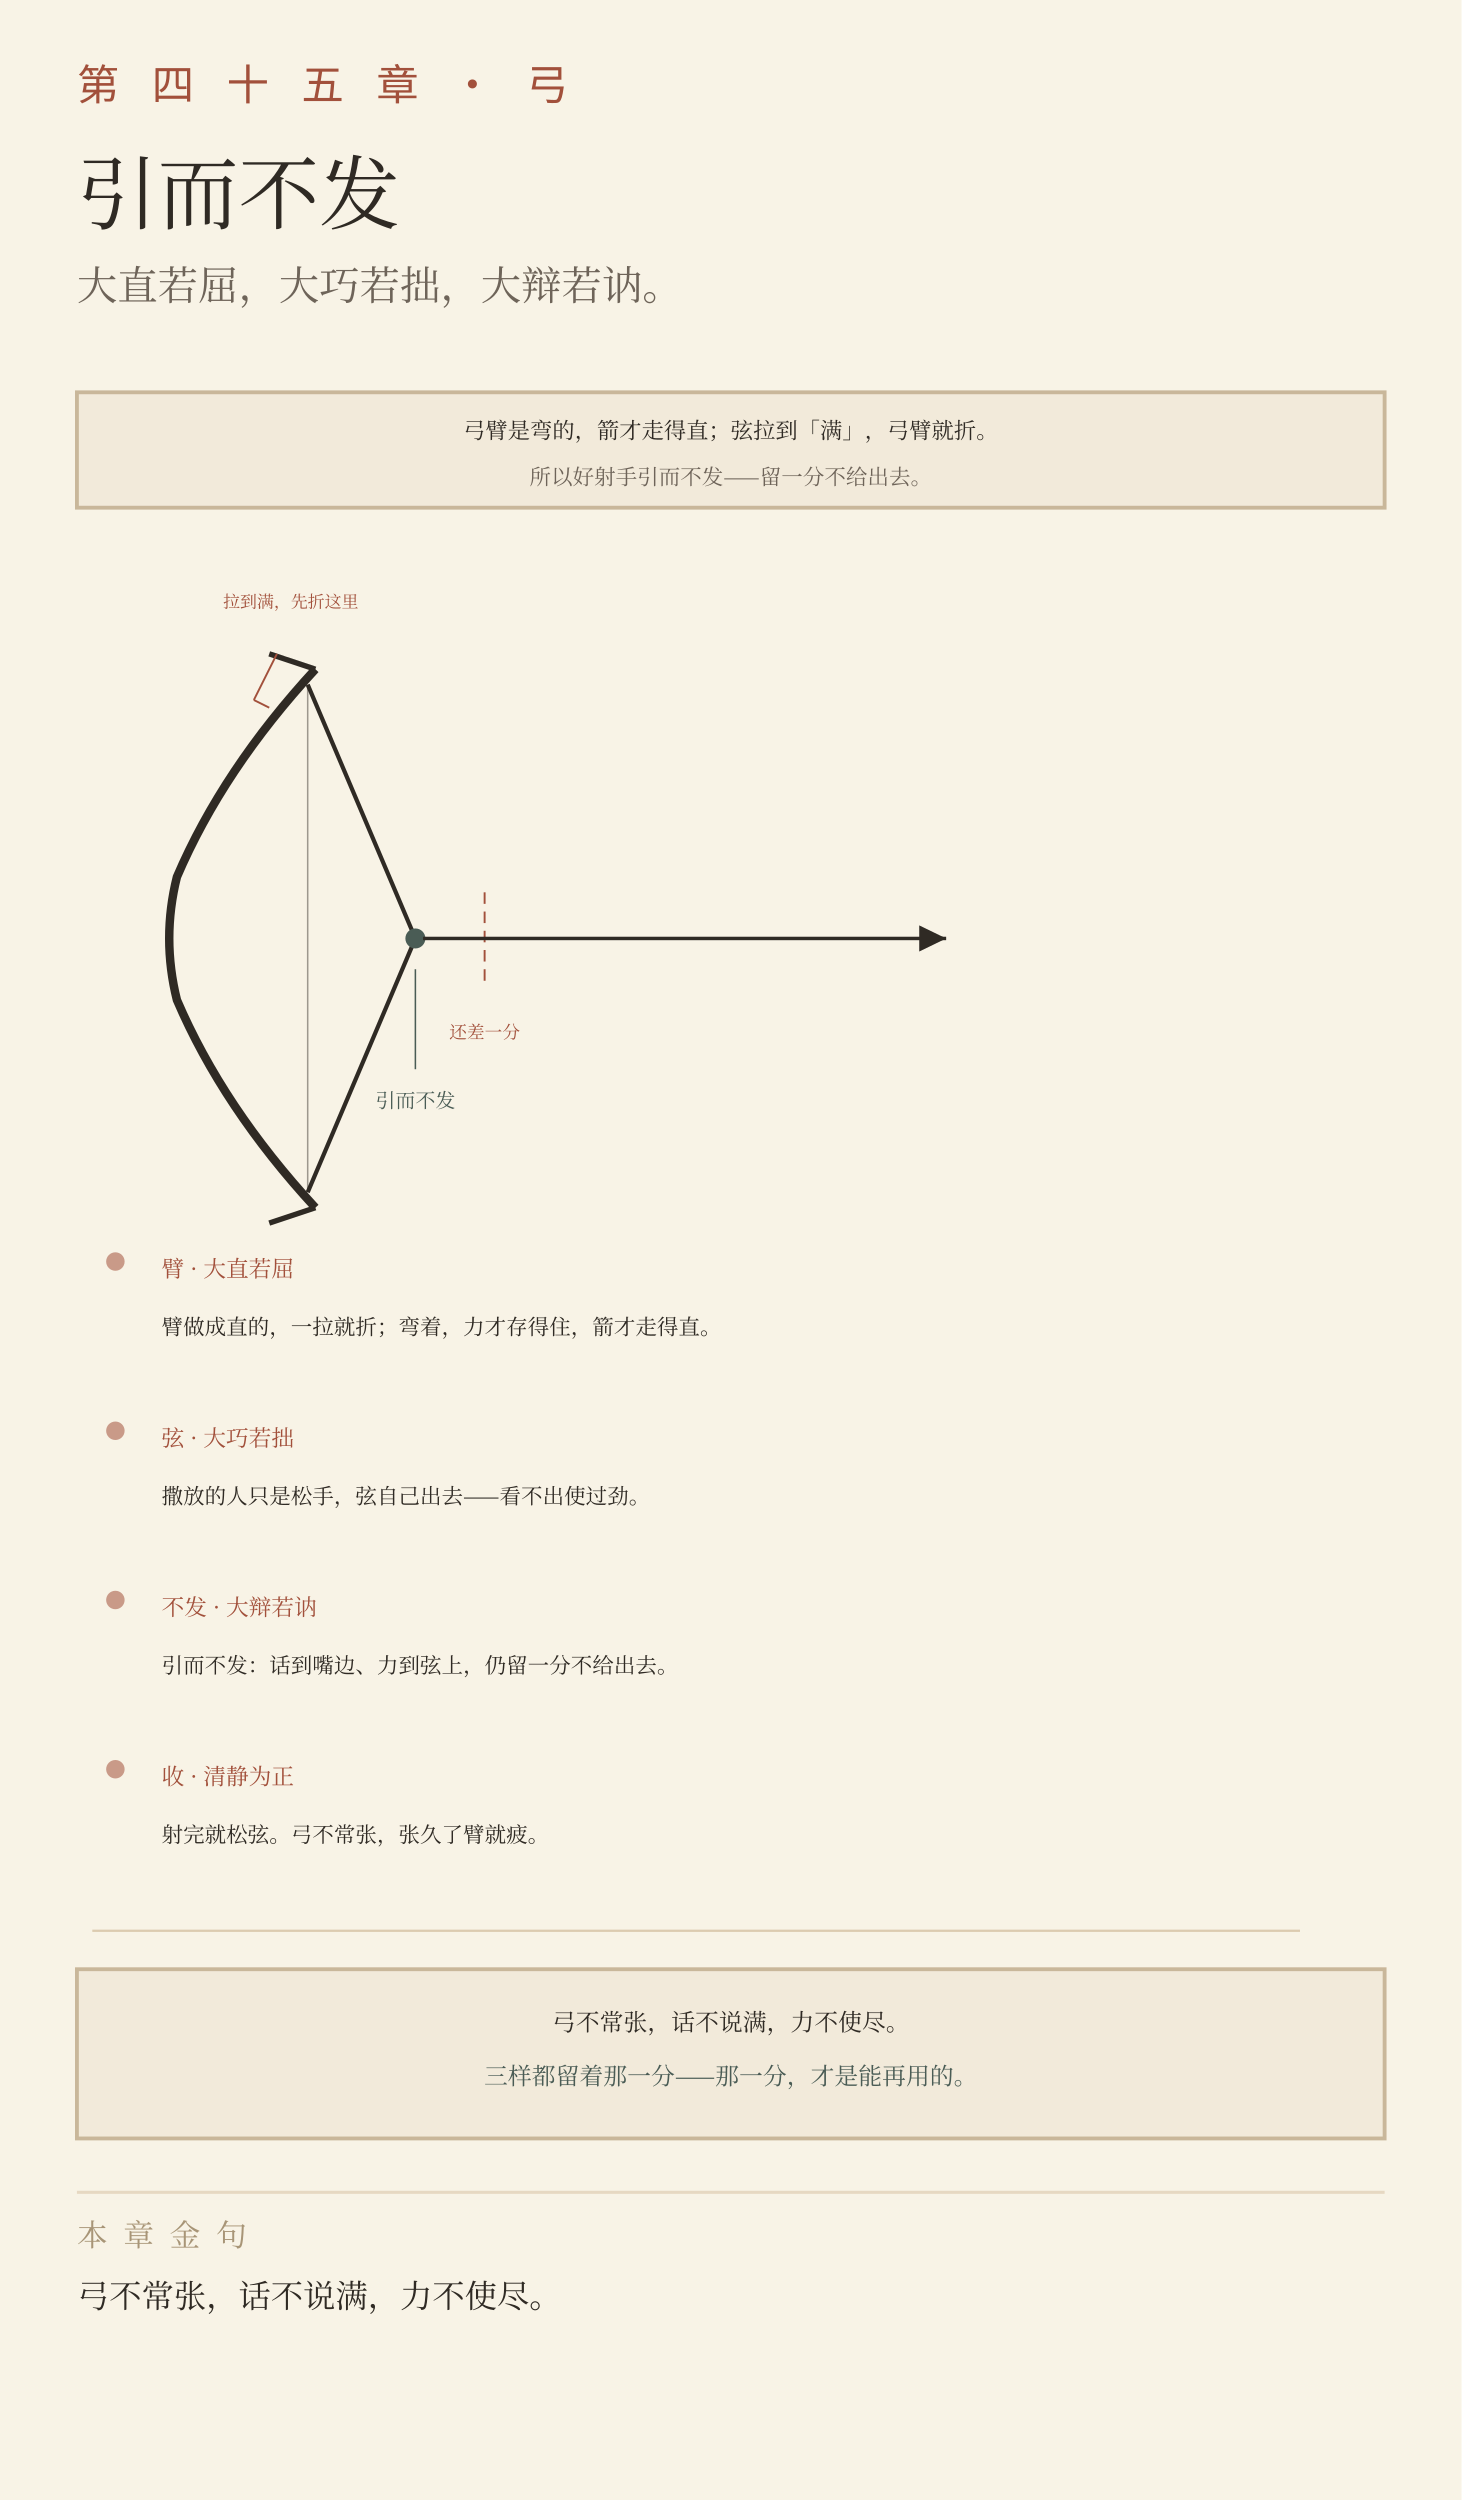
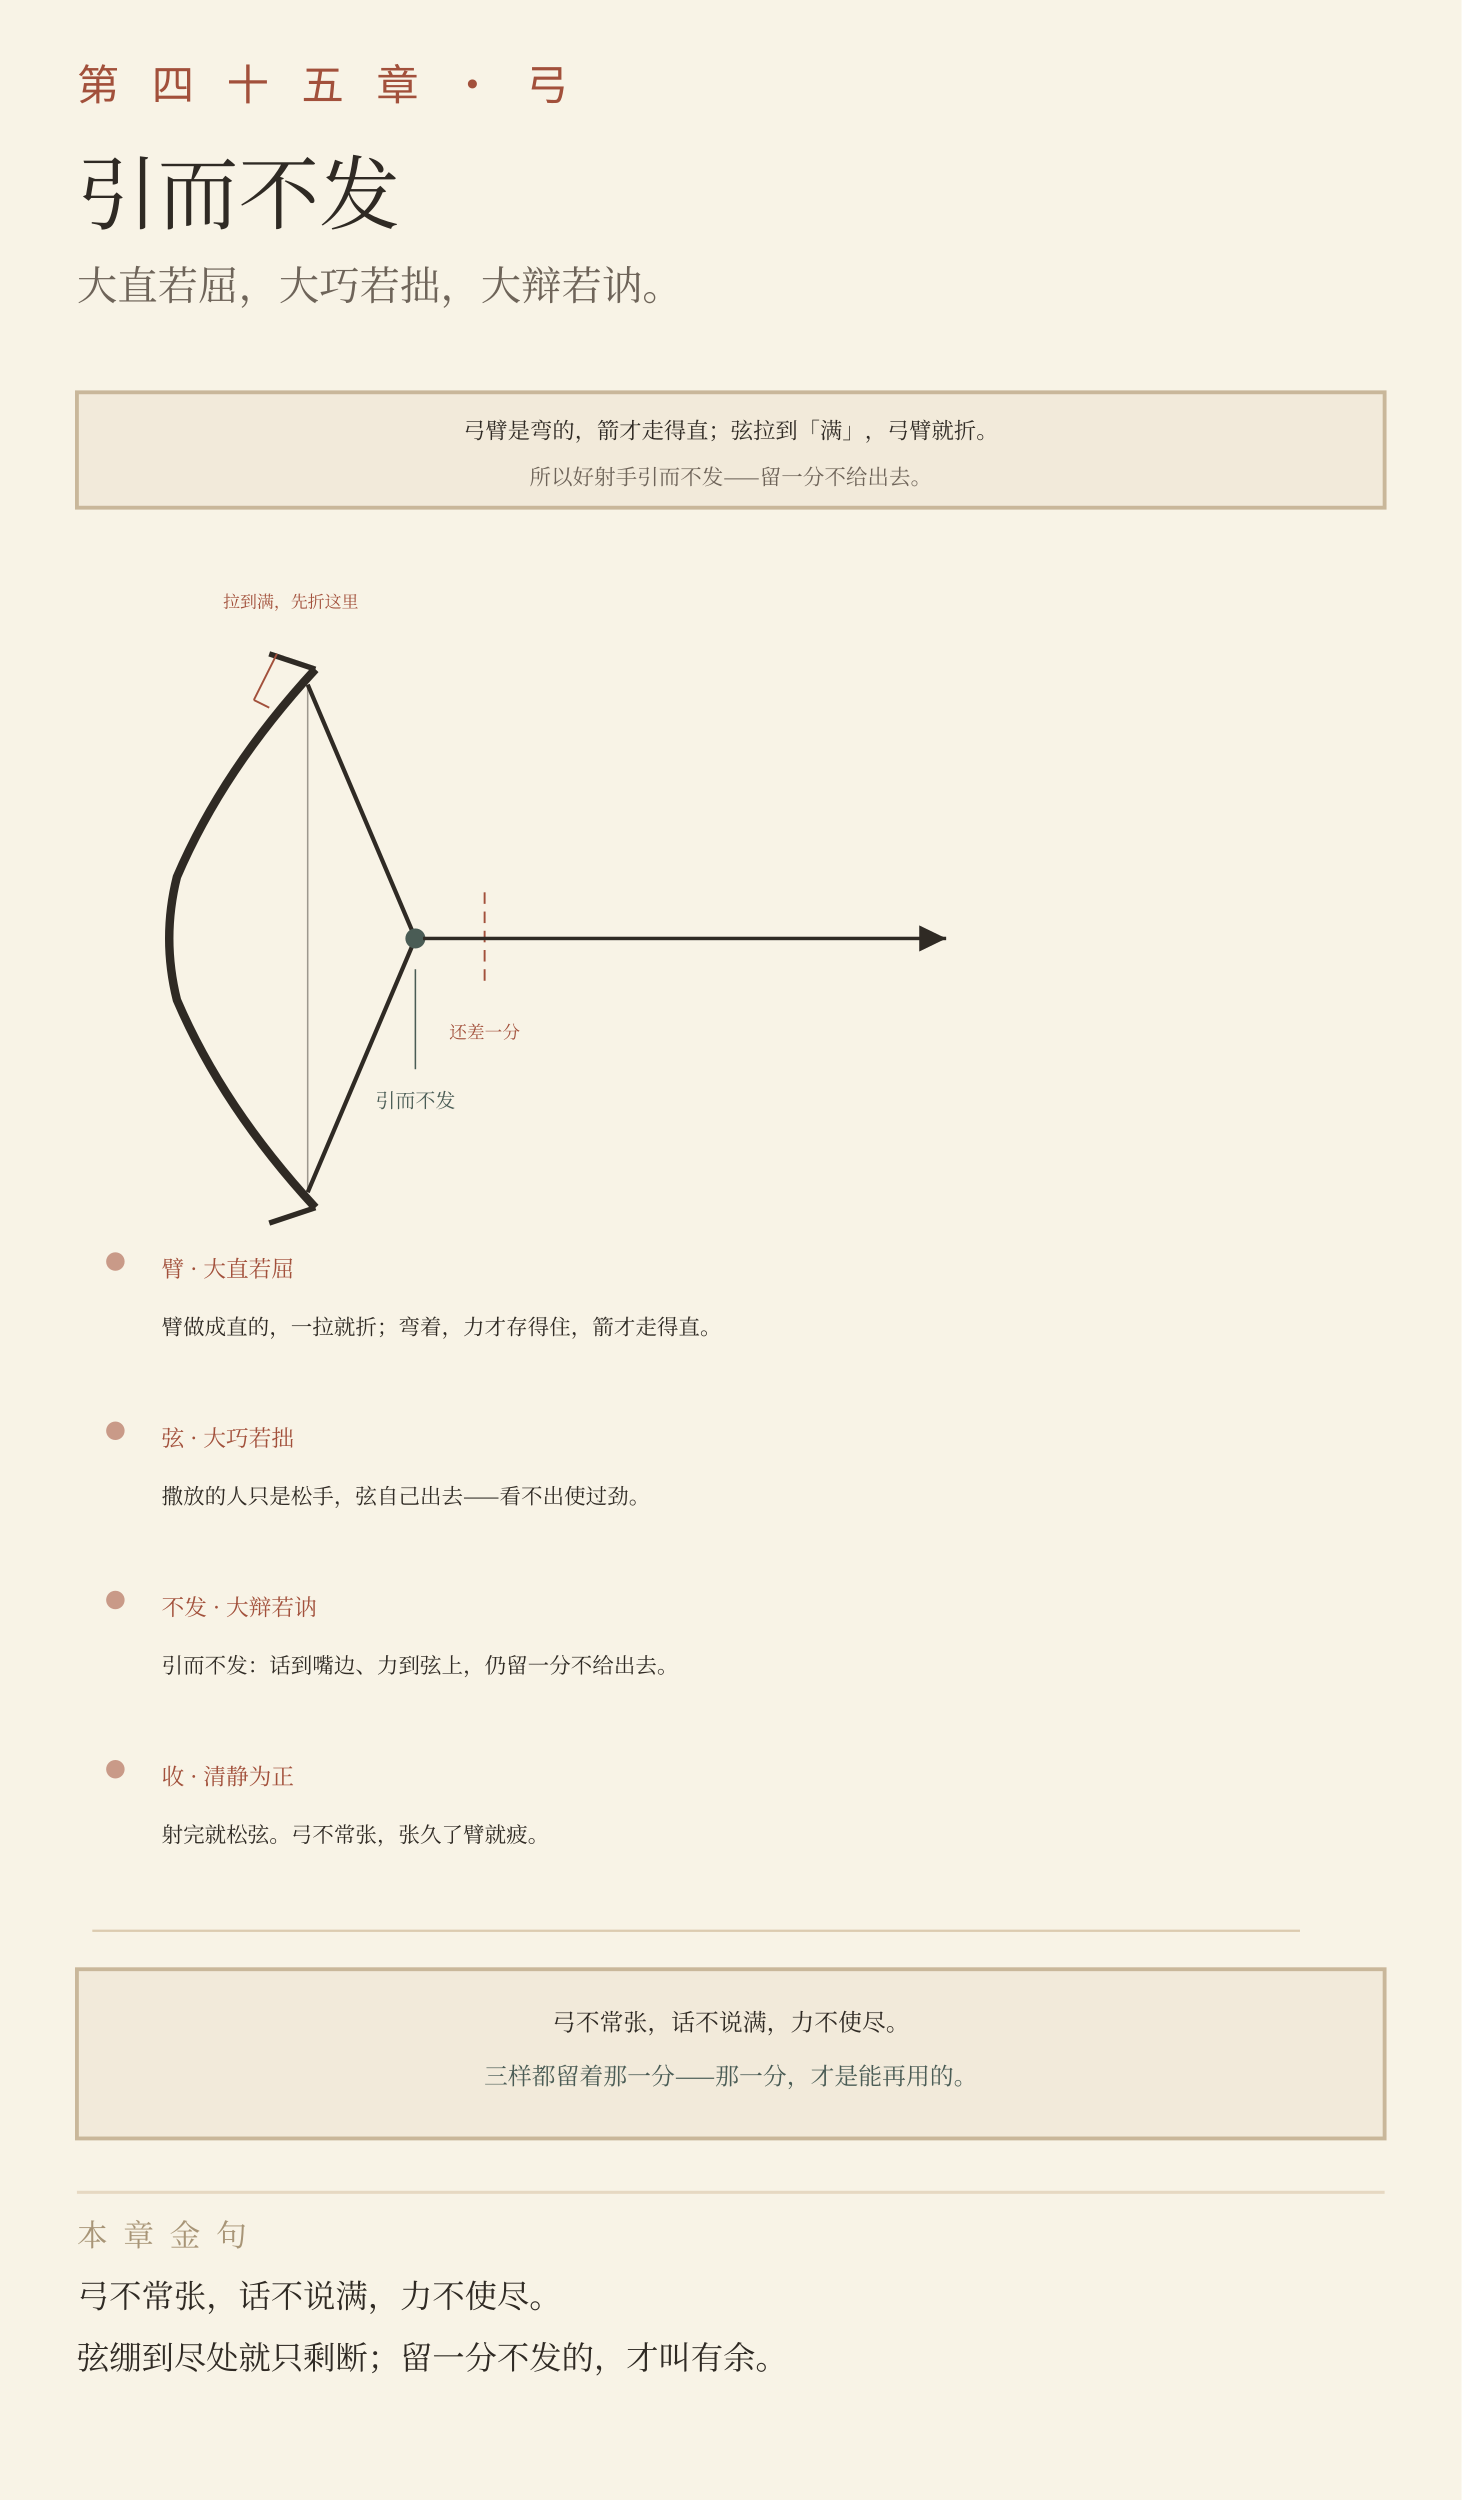
<svg xmlns="http://www.w3.org/2000/svg" viewBox="0 0 380 650" role="img" aria-label="引而不发：有话说得出，却不说满" font-family="'Noto Serif CJK SC','Noto Serif SC','Songti SC',serif">
  <defs>
    <marker id="arr" viewBox="0 0 10 10" refX="9" refY="5" markerWidth="6" markerHeight="6" orient="auto">
      <path d="M0 0 L10 5 L0 10 z" fill="#6E6459" />
    </marker>
    <marker id="arr2" viewBox="0 0 10 10" refX="9" refY="5" markerWidth="6" markerHeight="6" orient="auto">
      <path d="M0 0 L10 5 L0 10 z" fill="#4A5C55" />
    </marker>
    <marker id="arrL" viewBox="0 0 10 10" refX="1" refY="5" markerWidth="6" markerHeight="6" orient="auto">
      <path d="M10 0 L0 5 L10 10 z" fill="#4A5C55" />
    </marker>
    <marker id="arrS" viewBox="0 0 10 10" refX="9" refY="5" markerWidth="6" markerHeight="6" orient="auto">
      <path d="M0 0 L10 5 L0 10 z" fill="#A2503B" />
    </marker>
  </defs>
  <rect x="0" y="0" width="380" height="650" fill="#F8F3E6" />
  <text x="20" y="26" font-size="11" fill="#A2503B" font-family="'Noto Sans CJK SC','Noto Sans SC',sans-serif" letter-spacing="3">第 四 十 五 章 · 弓</text>
  <text x="20" y="58" font-size="21" fill="#2F2A24">引而不发</text>
  <text x="20" y="78" font-size="10.5" fill="#6E6459">大直若屈，大巧若拙，大辩若讷。</text>
  <rect x="20" y="102" width="340" height="30" fill="#F2EADA" stroke="#C9B79A" stroke-width="1.0" />
  <text x="190" y="114" font-size="5.8" fill="#2F2A24" text-anchor="middle">弓臂是弯的，箭才走得直；弦拉到「满」，弓臂就折。</text>
  <text x="190" y="126" font-size="5.6" fill="#6E6459" text-anchor="middle">所以好射手引而不发——留一分不给出去。</text>
  <path d="M82,174 Q58,200 46,228 Q42,244 46,260 Q58,288 82,314" fill="none" stroke="#2F2A24" stroke-width="2.2" />
  <path d="M82,174 l-12,-4 M82,314 l-12,4" fill="none" stroke="#2F2A24" stroke-width="1.4" />
  <line x1="80" y1="178" x2="80" y2="310" stroke="#2F2A24" stroke-width="0.4" opacity="0.45" />
  <line x1="126" y1="232" x2="126" y2="256" stroke="#A2503B" stroke-width="0.5" stroke-dasharray="3 2" />
  <text x="126" y="270" font-size="4.6" fill="#A2503B" text-anchor="middle">还差一分</text>
  <line x1="80" y1="178" x2="108" y2="244" stroke="#2F2A24" stroke-width="1.1" />
  <line x1="80" y1="310" x2="108" y2="244" stroke="#2F2A24" stroke-width="1.1" />
  <circle cx="108" cy="244" r="2.6" fill="#4A5C55" />
  <line x1="110" y1="244" x2="246" y2="244" stroke="#2F2A24" stroke-width="0.9" />
  <path d="M246,244 l-7,-3.4 l0,6.8 z" fill="#2F2A24" />
  <line x1="72" y1="170" x2="66" y2="182" stroke="#A2503B" stroke-width="0.5" />
  <line x1="66" y1="182" x2="70" y2="184" stroke="#A2503B" stroke-width="0.5" />
  <text x="58" y="158" font-size="4.4" fill="#A2503B">拉到满，先折这里</text>
  <line x1="108" y1="278" x2="108" y2="252" stroke="#4A5C55" stroke-width="0.4" />
  <text x="108" y="288" font-size="5.2" fill="#4A5C55" text-anchor="middle">引而不发</text>
  <circle cx="30" cy="328" r="2.4" fill="#A2503B" opacity="0.55" />
  <text x="42" y="332" font-size="5.9" fill="#A2503B">臂 · 大直若屈</text>
  <text x="42" y="347" font-size="5.6" fill="#2F2A24">臂做成直的，一拉就折；弯着，力才存得住，箭才走得直。</text>
  <circle cx="30" cy="372" r="2.4" fill="#A2503B" opacity="0.55" />
  <text x="42" y="376" font-size="5.9" fill="#A2503B">弦 · 大巧若拙</text>
  <text x="42" y="391" font-size="5.6" fill="#2F2A24">撒放的人只是松手，弦自己出去——看不出使过劲。</text>
  <circle cx="30" cy="416" r="2.4" fill="#A2503B" opacity="0.55" />
  <text x="42" y="420" font-size="5.9" fill="#A2503B">不发 · 大辩若讷</text>
  <text x="42" y="435" font-size="5.6" fill="#2F2A24">引而不发：话到嘴边、力到弦上，仍留一分不给出去。</text>
  <circle cx="30" cy="460" r="2.4" fill="#A2503B" opacity="0.55" />
  <text x="42" y="464" font-size="5.9" fill="#A2503B">收 · 清静为正</text>
  <text x="42" y="479" font-size="5.6" fill="#2F2A24">射完就松弦。弓不常张，张久了臂就疲。</text>
  <line x1="24" y1="502" x2="338" y2="502" stroke="#DCCBB0" stroke-width="0.6" />
  <rect x="20" y="512" width="340" height="44" fill="#F2EADA" stroke="#C9B79A" stroke-width="1.0" />
  <text x="190" y="528" font-size="6.2" fill="#2F2A24" text-anchor="middle">弓不常张，话不说满，力不使尽。</text>
  <text x="190" y="542" font-size="6.2" fill="#4A5C55" text-anchor="middle">三样都留着那一分——那一分，才是能再用的。</text>
  <line x1="20" y1="570" x2="360" y2="570" stroke="#E6D8C2" stroke-width="0.8" />
  <text x="20" y="584" font-size="8.0" fill="#A89577" letter-spacing="1">本 章 金 句</text>
  <text x="20" y="600" font-size="8.4" fill="#2F2A24">弓不常张，话不说满，力不使尽。</text>
+   <text x="20" y="616" font-size="8.4" fill="#2F2A24">弦绷到尽处就只剩断；留一分不发的，才叫有余。</text>
</svg>
